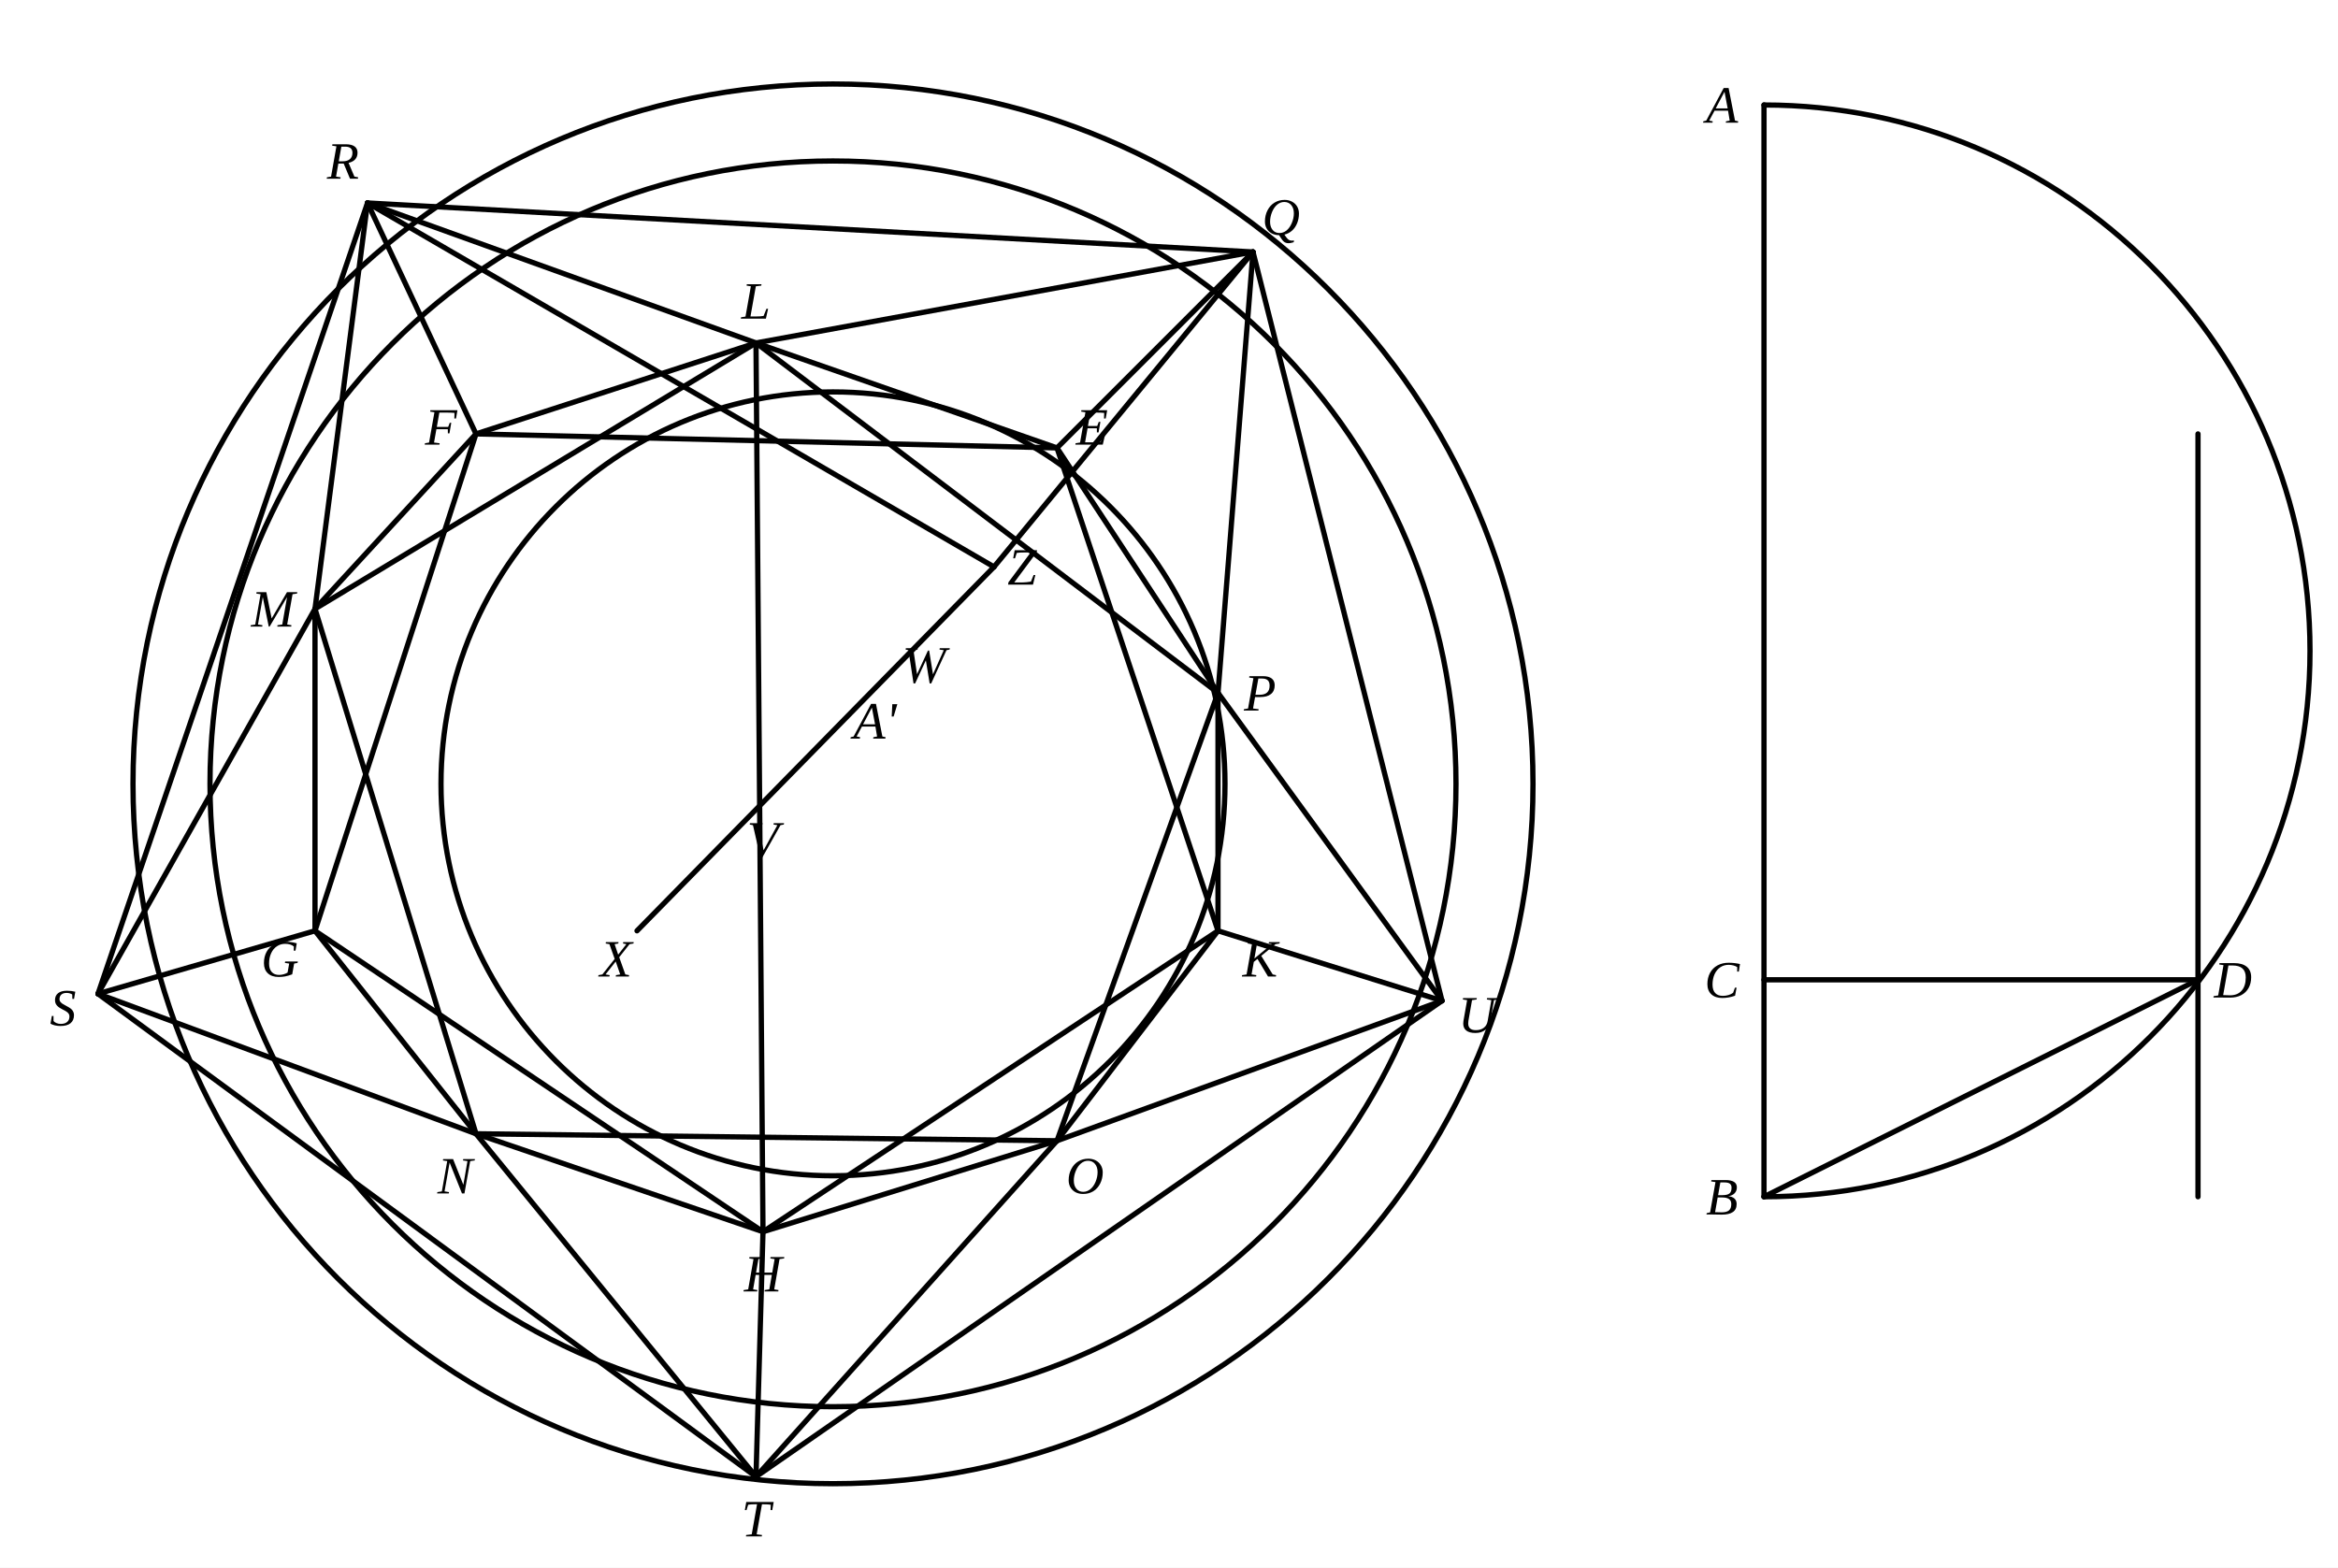
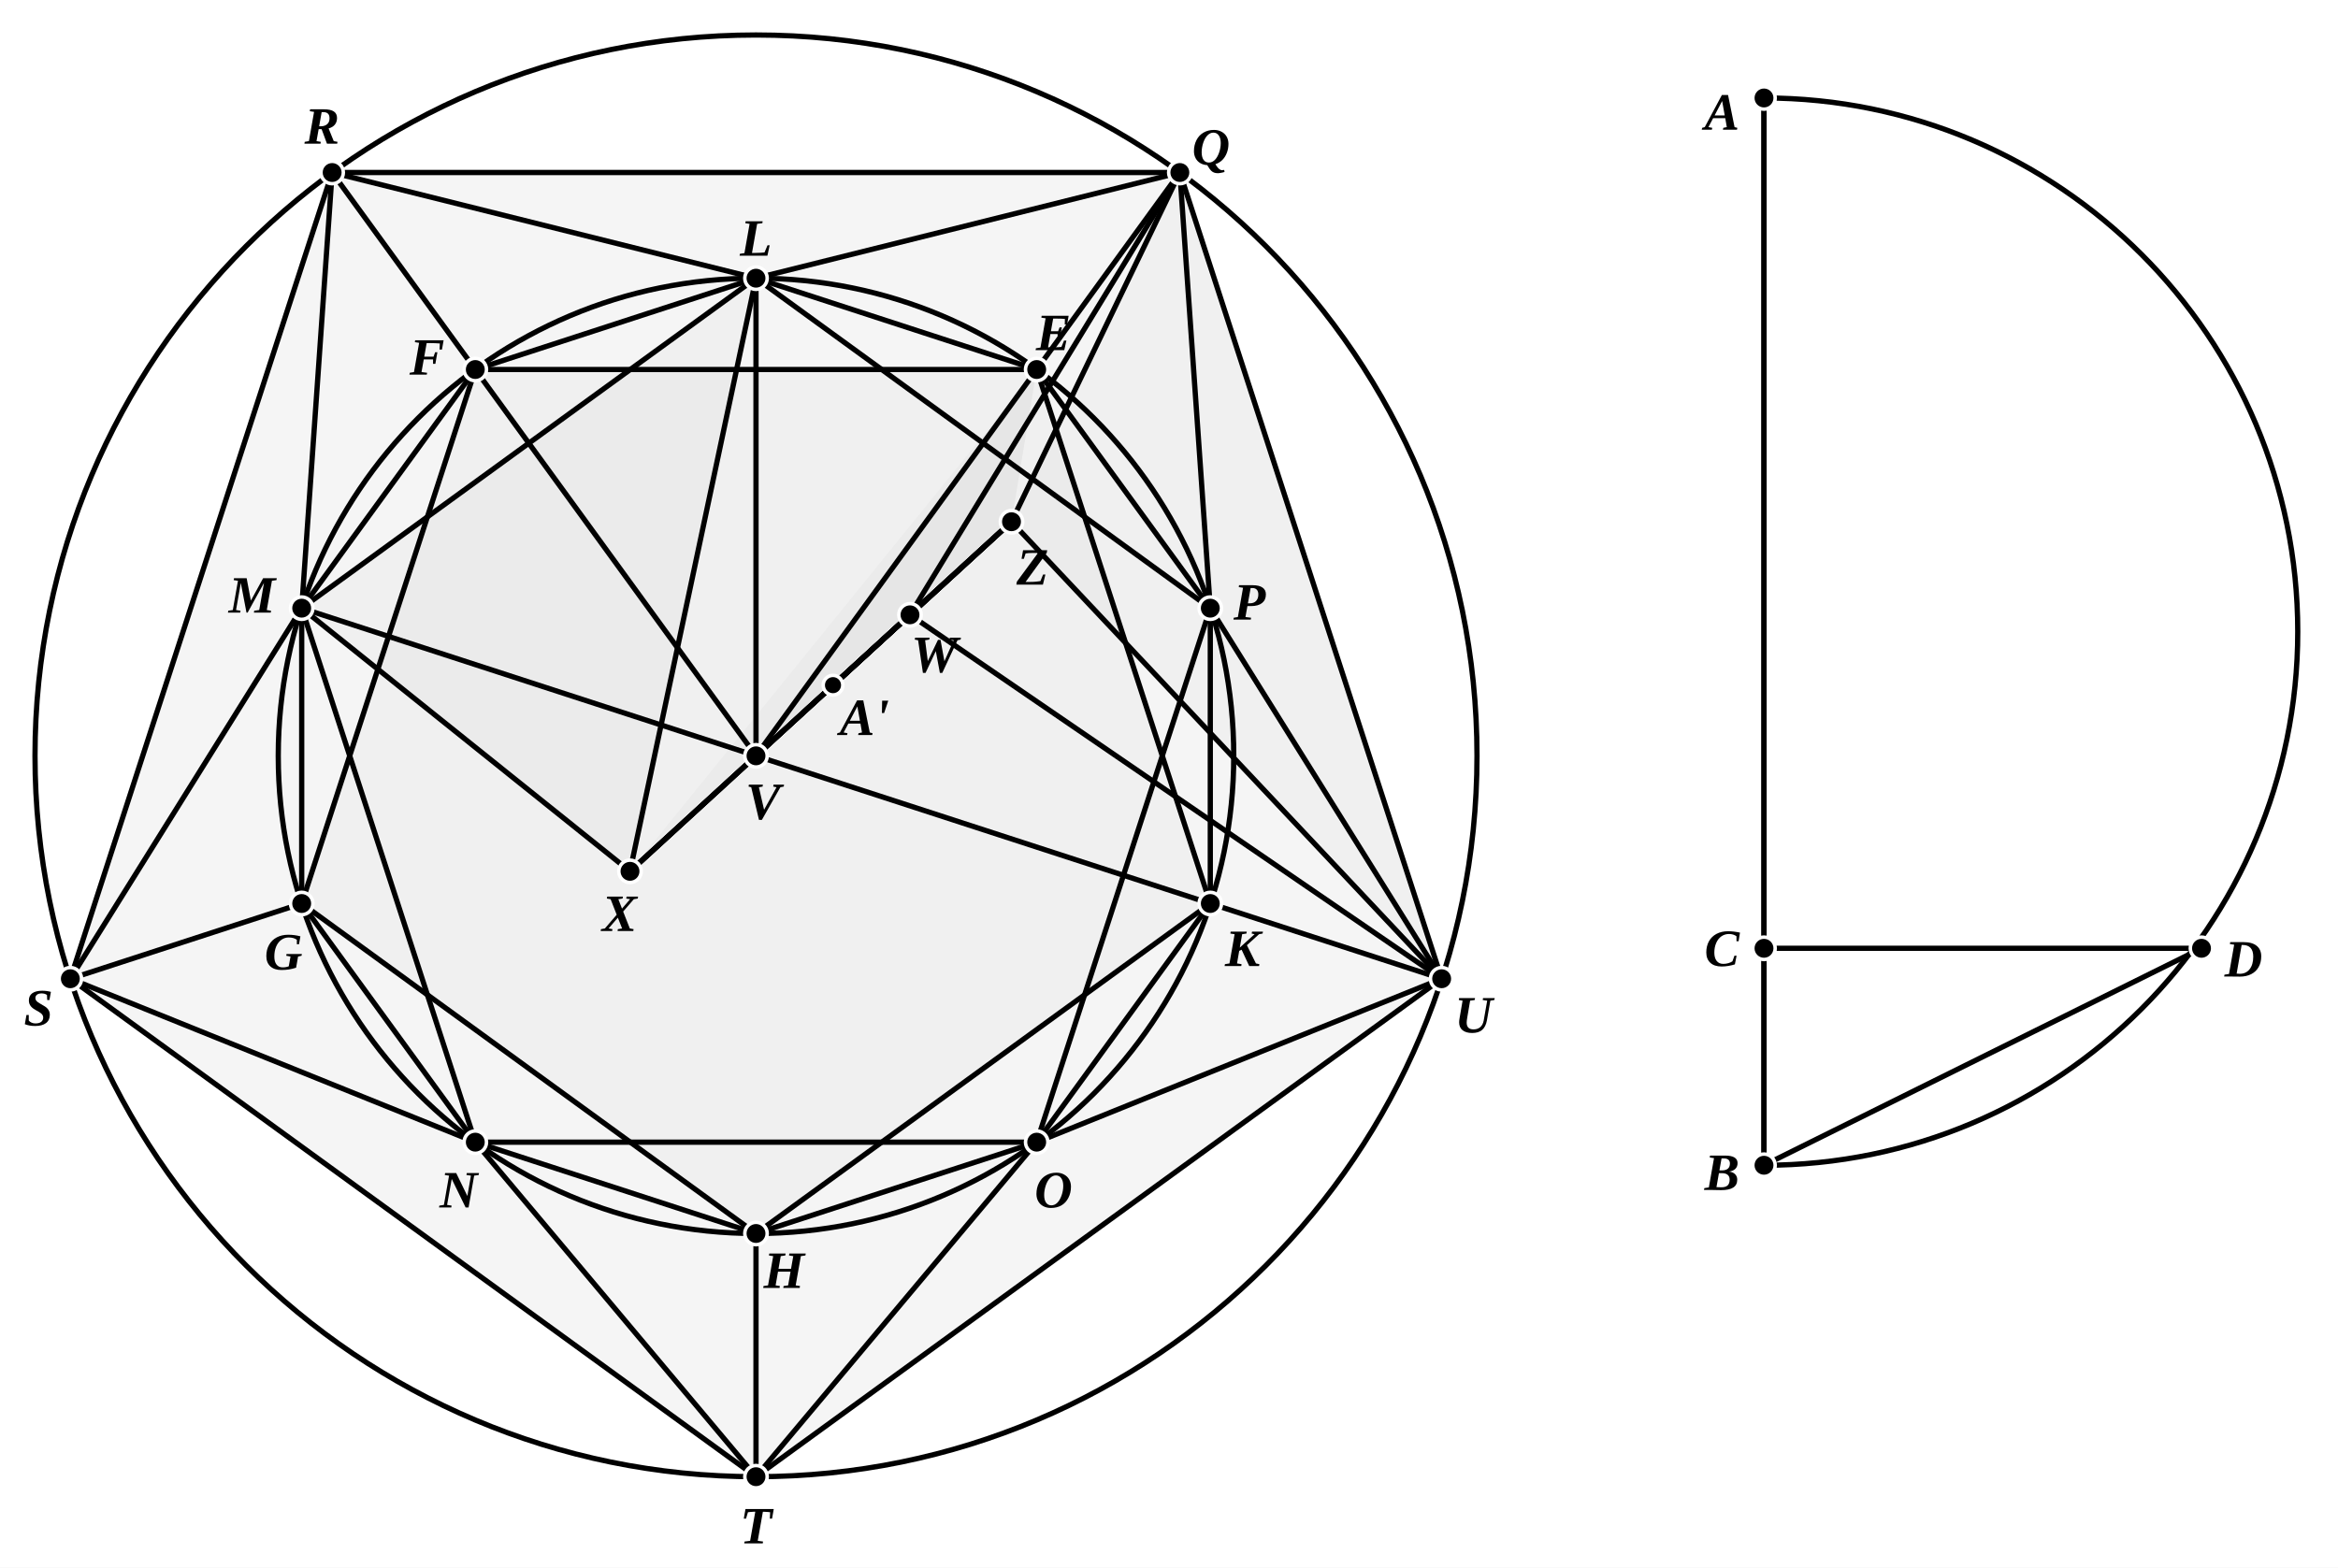
- <svg xmlns="http://www.w3.org/2000/svg" viewBox="0 0 668 448" width="100%" height="100%">
+ <svg xmlns="http://www.w3.org/2000/svg" viewBox="0 0 668 448" width="668" height="448" class="euclid-graphic" data-graphic-id="0485.g1" data-folio="0485" data-graphic="g1" data-proposition="XIII.16">
  <style>
-     .bg { fill: #ffffff; }
-     .line { stroke: #000000; stroke-width: 1.5; stroke-linecap: round; stroke-linejoin: round; fill: none; }
-     .dashed { stroke: #000000; stroke-width: 1.3; stroke-dasharray: 4,3; stroke-linecap: round; stroke-linejoin: round; fill: none; }
-     .geom:hover { stroke: #0284c7; stroke-width: 2.5; cursor: pointer; }
-     .label { font-family: "Times New Roman", Times, serif; font-size: 15px; font-style: italic; fill: #000000; text-anchor: middle; dominant-baseline: central; user-select: none; }
-     .label:hover { fill: #0284c7; font-weight: bold; cursor: pointer; }
+     .euclid-graphic {
+       font-family: 'Times New Roman', 'Georgia', serif;
+       font-style: italic;
+       background-color: #ffffff;
+     }
+     .geom-line, .geom-circle {
+       stroke: #000000;
+       stroke-width: 1.5;
+       stroke-linecap: round;
+       stroke-linejoin: round;
+       fill: none;
+       transition: stroke 0.15s, stroke-width 0.15s;
+     }
+     .geom-dashed {
+       stroke: #000000;
+       stroke-width: 1.3;
+       stroke-dasharray: 4,3;
+       stroke-linecap: round;
+       stroke-linejoin: round;
+       fill: none;
+       transition: stroke 0.15s, stroke-width 0.15s;
+     }
+     .geom-polygon {
+       fill: #000000;
+       fill-opacity: 0.02;
+       stroke: none;
+       transition: fill-opacity 0.15s;
+     }
+     .wedge, .angle {
+       fill: #ef4444;
+       fill-opacity: 0.24;
+       stroke: #ef4444;
+       stroke-width: 2;
+       stroke-linejoin: round;
+       transition: opacity 0.12s ease;
+     }
+     .geom-point {
+       fill: #000000;
+       stroke: #ffffff;
+       stroke-width: 1;
+     }
+     .geom-label {
+       font-size: 15px;
+       font-weight: bold;
+       fill: #000000;
+       text-anchor: middle;
+       dominant-baseline: central;
+       user-select: none;
+     }
+     .geom-overlay {
+       opacity: 0;
+       pointer-events: none;
+       transition: opacity 0.12s ease;
+     }
+     [data-ref]:hover, .highlight, .geom-highlight-active {
+       opacity: 1 !important;
+       stroke: #ef4444 !important;
+       stroke-width: 3.5 !important;
+       cursor: pointer;
+     }
+     text[data-ref]:hover, text.highlight, text.geom-highlight-active {
+       fill: #ef4444 !important;
+       stroke: none !important;
+     }
+     .geom-polygon:hover, .geom-polygon.highlight, polygon.geom-highlight-active,
+     path.wedge.geom-highlight-active, path.angle.geom-highlight-active {
+       opacity: 1 !important;
+       fill-opacity: 0.24 !important;
+       fill: #ef4444 !important;
+       stroke: #ef4444 !important;
+       stroke-width: 2.5 !important;
+     }
+     .geom-point:hover, .geom-point.highlight, circle.geom-point.geom-highlight-active {
+       r: 5.0 !important;
+       fill: #ef4444 !important;
+       stroke: #ffffff !important;
+       stroke-width: 1.5 !important;
+     }
  </style>
-   <rect class="bg" width="668" height="448" />
-   <circle class="line geom" cx="238" cy="224" r="200" />
-   <circle class="line geom" cx="238" cy="224" r="178" />
-   <circle class="line geom" cx="238" cy="224" r="112" />
-   <polygon class="line geom" points="105,58 358,72 412,286 216,422 28,284" />
-   <polygon class="line geom" points="216,98 348,198 302,326 136,324 90,174" />
-   <polygon class="line geom" points="302,128 348,266 218,352 90,266 136,124" />
-   <polygon class="line geom" points="216,98 302,128 348,198 348,266 302,326 218,352 136,324 90,266 90,174 136,124" />
-   <line class="line geom" x1="105" y1="58" x2="216" y2="98" />
-   <line class="line geom" x1="105" y1="58" x2="136" y2="124" />
-   <line class="line geom" x1="105" y1="58" x2="90" y2="174" />
-   <line class="line geom" x1="105" y1="58" x2="284" y2="162" />
-   <line class="line geom" x1="358" y1="72" x2="216" y2="98" />
-   <line class="line geom" x1="358" y1="72" x2="302" y2="128" />
-   <line class="line geom" x1="358" y1="72" x2="348" y2="198" />
-   <line class="line geom" x1="358" y1="72" x2="284" y2="162" />
-   <line class="line geom" x1="412" y1="286" x2="348" y2="198" />
-   <line class="line geom" x1="412" y1="286" x2="348" y2="266" />
-   <line class="line geom" x1="412" y1="286" x2="302" y2="326" />
-   <line class="line geom" x1="216" y1="422" x2="302" y2="326" />
-   <line class="line geom" x1="216" y1="422" x2="218" y2="352" />
-   <line class="line geom" x1="216" y1="422" x2="136" y2="324" />
-   <line class="line geom" x1="28" y1="284" x2="136" y2="324" />
-   <line class="line geom" x1="28" y1="284" x2="90" y2="266" />
-   <line class="line geom" x1="28" y1="284" x2="90" y2="174" />
-   <line class="line geom" x1="182" y1="266" x2="284" y2="162" />
-   <line class="line geom" x1="216" y1="98" x2="218" y2="352" />
-   <text class="label" x="98" y="46">R</text>
-   <text class="label" x="366" y="62">Q</text>
-   <text class="label" x="216" y="86">L</text>
-   <text class="label" x="126" y="122">F</text>
-   <text class="label" x="312" y="122">E</text>
-   <text class="label" x="78" y="174">M</text>
-   <text class="label" x="292" y="162">Z</text>
-   <text class="label" x="360" y="198">P</text>
-   <text class="label" x="264" y="190">W</text>
-   <text class="label" x="250" y="206">A'</text>
-   <text class="label" x="218" y="240">V</text>
-   <text class="label" x="176" y="274">X</text>
-   <text class="label" x="80" y="274">G</text>
-   <text class="label" x="360" y="274">K</text>
-   <text class="label" x="18" y="288">S</text>
-   <text class="label" x="422" y="290">U</text>
-   <text class="label" x="130" y="336">N</text>
-   <text class="label" x="310" y="336">O</text>
-   <text class="label" x="218" y="364">H</text>
-   <text class="label" x="216" y="434">T</text>
-   <path class="line geom" d="M 504 30 A 156 156 0 0 1 504 342" />
-   <line class="line geom" x1="504" y1="30" x2="504" y2="342" />
-   <line class="line geom" x1="504" y1="280" x2="628" y2="280" />
-   <line class="line geom" x1="504" y1="342" x2="628" y2="280" />
-   <line class="line geom" x1="628" y1="124" x2="628" y2="342" />
-   <text class="label" x="492" y="30">A</text>
-   <text class="label" x="492" y="280">C</text>
-   <text class="label" x="638" y="280">D</text>
-   <text class="label" x="492" y="342">B</text>
+   <rect width="100%" height="100%" fill="#ffffff" />
+   <g id="elements">
+     <circle id="el-cir-QRSTU" data-ref="( Q R S T U )" data-aliases="( V Q )" data-type="circle" cx="216.0" cy="216.0" r="206.0" class="geom-circle" />
+     <circle id="el-cir-EFGHK" data-ref="( E F G H K )" data-aliases="( L M N O P ) | ( V E )" data-type="circle" cx="216.0" cy="216.0" r="136.5" class="geom-circle" />
+     <path id="el-cir-ADB" data-ref="( A D B )" data-aliases="( B D A )" data-type="circle" d="M 504.0,28.0 A 152.5,152.5 0 0 1 504.0,333.0" class="geom-circle" />
+     <path id="el-arc-EF" data-ref="( E F )" data-aliases="( E L F )" data-type="arc" d="M 296.2,105.6 A 136.5,136.5 0 0 0 135.8,105.6" class="geom-circle geom-overlay" />
+     <path id="el-arc-FG" data-ref="( F G )" data-aliases="( F M G )" data-type="arc" d="M 135.8,105.6 A 136.5,136.5 0 0 0 86.2,258.2" class="geom-circle geom-overlay" />
+     <path id="el-arc-GH" data-ref="( G H )" data-aliases="( G N H )" data-type="arc" d="M 86.2,258.2 A 136.5,136.5 0 0 0 216.0,352.5" class="geom-circle geom-overlay" />
+     <path id="el-arc-HK" data-ref="( H K )" data-aliases="( H O K )" data-type="arc" d="M 216.0,352.5 A 136.5,136.5 0 0 0 345.8,258.2" class="geom-circle geom-overlay" />
+     <path id="el-arc-KE" data-ref="( K E )" data-aliases="( K P E )" data-type="arc" d="M 345.8,258.2 A 136.5,136.5 0 0 0 296.2,105.6" class="geom-circle geom-overlay" />
+   </g>
+   <g id="graphics">
+     <polygon id="el-poly-EFGHK" data-ref="&lt; E F G H K &gt;" data-type="polygon" points="296.2,105.6 135.8,105.6 86.2,258.2 216.0,352.5 345.8,258.2" class="geom-polygon" />
+     <polygon id="el-poly-LMNOP" data-ref="&lt; L M N O P &gt;" data-type="polygon" points="216.0,79.5 86.2,173.8 135.8,326.4 296.2,326.4 345.8,173.8" class="geom-polygon" />
+     <polygon id="el-poly-QRSTU" data-ref="&lt; Q R S T U &gt;" data-type="polygon" points="337.1,49.3 94.9,49.3 20.1,279.7 216.0,422.0 411.9,279.7" class="geom-polygon" />
+     <polygon id="el-tri-QPU" data-ref="&lt; Q P U &gt;" data-aliases="&lt; P Q U &gt; | &lt; U Q P &gt;" data-type="polygon" points="337.1,49.3 345.8,173.8 411.9,279.7" class="geom-polygon" />
+     <polygon id="el-tri-QLR" data-ref="&lt; Q L R &gt;" data-aliases="&lt; L Q R &gt; | &lt; R Q L &gt;" data-type="polygon" points="337.1,49.3 216.0,79.5 94.9,49.3" class="geom-polygon" />
+     <polygon id="el-tri-RMS" data-ref="&lt; R M S &gt;" data-aliases="&lt; M R S &gt; | &lt; S R M &gt;" data-type="polygon" points="94.9,49.3 86.2,173.8 20.1,279.7" class="geom-polygon" />
+     <polygon id="el-tri-SNT" data-ref="&lt; S N T &gt;" data-aliases="&lt; N S T &gt; | &lt; T S N &gt;" data-type="polygon" points="20.1,279.7 135.8,326.4 216.0,422.0" class="geom-polygon" />
+     <polygon id="el-tri-TOU" data-ref="&lt; T O U &gt;" data-aliases="&lt; O T U &gt; | &lt; U T O &gt;" data-type="polygon" points="216.0,422.0 296.2,326.4 411.9,279.7" class="geom-polygon" />
+     <polygon id="el-tri-QLP" data-ref="&lt; Q L P &gt;" data-aliases="&lt; L Q P &gt; | &lt; P Q L &gt;" data-type="polygon" points="337.1,49.3 216.0,79.5 345.8,173.8" class="geom-polygon" />
+     <polygon id="el-tri-LRM" data-ref="&lt; L R M &gt;" data-aliases="&lt; R L M &gt; | &lt; M L R &gt;" data-type="polygon" points="216.0,79.5 94.9,49.3 86.2,173.8" class="geom-polygon" />
+     <polygon id="el-tri-MSN" data-ref="&lt; M S N &gt;" data-aliases="&lt; S M N &gt; | &lt; N M S &gt;" data-type="polygon" points="86.2,173.8 20.1,279.7 135.8,326.4" class="geom-polygon" />
+     <polygon id="el-tri-NTO" data-ref="&lt; N T O &gt;" data-aliases="&lt; T N O &gt; | &lt; O N T &gt;" data-type="polygon" points="135.8,326.4 216.0,422.0 296.2,326.4" class="geom-polygon" />
+     <polygon id="el-tri-OUP" data-ref="&lt; O U P &gt;" data-aliases="&lt; U O P &gt; | &lt; P O U &gt;" data-type="polygon" points="296.2,326.4 411.9,279.7 345.8,173.8" class="geom-polygon" />
+     <polygon id="el-tri-QUZ" data-ref="&lt; Q U Z &gt;" data-aliases="&lt; U Q Z &gt; | &lt; Z Q U &gt;" data-type="polygon" points="337.1,49.3 411.9,279.7 289.0,149.1" class="geom-polygon" />
+     <polygon id="el-tri-LMX" data-ref="&lt; L M X &gt;" data-aliases="&lt; M L X &gt; | &lt; X L M &gt;" data-type="polygon" points="216.0,79.5 86.2,173.8 180.0,249.0" class="geom-polygon" />
+     <polygon id="el-tri-XEZ" data-ref="&lt; X E Z &gt;" data-aliases="&lt; E X Z &gt; | &lt; Z E X &gt;" data-type="polygon" points="180.0,249.0 296.2,105.6 289.0,149.1" class="geom-polygon" />
+     <polygon id="el-tri-VEZ" data-ref="&lt; V E Z &gt;" data-aliases="&lt; E V Z &gt; | &lt; Z E V &gt;" data-type="polygon" points="216.0,216.0 296.2,105.6 289.0,149.1" class="geom-polygon" />
+     <line id="el-seg-EF" data-ref="/ E F /" data-aliases="/ F E /" data-type="segment" x1="296.2" y1="105.6" x2="135.8" y2="105.6" class="geom-line" />
+     <line id="el-seg-FG" data-ref="/ F G /" data-aliases="/ G F /" data-type="segment" x1="135.8" y1="105.6" x2="86.2" y2="258.2" class="geom-line" />
+     <line id="el-seg-GH" data-ref="/ G H /" data-aliases="/ H G /" data-type="segment" x1="86.2" y1="258.2" x2="216.0" y2="352.5" class="geom-line" />
+     <line id="el-seg-HK" data-ref="/ H K /" data-aliases="/ K H /" data-type="segment" x1="216.0" y1="352.5" x2="345.8" y2="258.2" class="geom-line" />
+     <line id="el-seg-KE" data-ref="/ K E /" data-aliases="/ E K /" data-type="segment" x1="345.8" y1="258.2" x2="296.2" y2="105.6" class="geom-line" />
+     <line id="el-seg-LM" data-ref="/ L M /" data-aliases="/ M L /" data-type="segment" x1="216.0" y1="79.5" x2="86.2" y2="173.8" class="geom-line" />
+     <line id="el-seg-MN" data-ref="/ M N /" data-aliases="/ N M /" data-type="segment" x1="86.2" y1="173.8" x2="135.8" y2="326.4" class="geom-line" />
+     <line id="el-seg-NO" data-ref="/ N O /" data-aliases="/ O N /" data-type="segment" x1="135.8" y1="326.4" x2="296.2" y2="326.4" class="geom-line" />
+     <line id="el-seg-OP" data-ref="/ O P /" data-aliases="/ P O /" data-type="segment" x1="296.2" y1="326.4" x2="345.8" y2="173.8" class="geom-line" />
+     <line id="el-seg-PL" data-ref="/ P L /" data-aliases="/ L P /" data-type="segment" x1="345.8" y1="173.8" x2="216.0" y2="79.5" class="geom-line" />
+     <line id="el-seg-EP" data-ref="/ E P /" data-aliases="/ P E /" data-type="segment" x1="296.2" y1="105.6" x2="345.8" y2="173.8" class="geom-line" />
+     <line id="el-seg-PK" data-ref="/ P K /" data-aliases="/ K P /" data-type="segment" x1="345.8" y1="173.8" x2="345.8" y2="258.2" class="geom-line" />
+     <line id="el-seg-KO" data-ref="/ K O /" data-aliases="/ O K /" data-type="segment" x1="345.8" y1="258.2" x2="296.2" y2="326.4" class="geom-line" />
+     <line id="el-seg-OH" data-ref="/ O H /" data-aliases="/ H O /" data-type="segment" x1="296.2" y1="326.4" x2="216.0" y2="352.5" class="geom-line" />
+     <line id="el-seg-HN" data-ref="/ H N /" data-aliases="/ N H /" data-type="segment" x1="216.0" y1="352.5" x2="135.8" y2="326.4" class="geom-line" />
+     <line id="el-seg-NG" data-ref="/ N G /" data-aliases="/ G N /" data-type="segment" x1="135.8" y1="326.4" x2="86.2" y2="258.2" class="geom-line" />
+     <line id="el-seg-GM" data-ref="/ G M /" data-aliases="/ M G /" data-type="segment" x1="86.2" y1="258.2" x2="86.2" y2="173.8" class="geom-line" />
+     <line id="el-seg-MF" data-ref="/ M F /" data-aliases="/ F M /" data-type="segment" x1="86.2" y1="173.8" x2="135.8" y2="105.6" class="geom-line" />
+     <line id="el-seg-FL" data-ref="/ F L /" data-aliases="/ L F /" data-type="segment" x1="135.8" y1="105.6" x2="216.0" y2="79.5" class="geom-line" />
+     <line id="el-seg-LE" data-ref="/ L E /" data-aliases="/ E L /" data-type="segment" x1="216.0" y1="79.5" x2="296.2" y2="105.6" class="geom-line" />
+     <line id="el-seg-QR" data-ref="/ Q R /" data-aliases="/ R Q /" data-type="segment" x1="337.1" y1="49.3" x2="94.9" y2="49.3" class="geom-line" />
+     <line id="el-seg-RS" data-ref="/ R S /" data-aliases="/ S R /" data-type="segment" x1="94.9" y1="49.3" x2="20.1" y2="279.7" class="geom-line" />
+     <line id="el-seg-ST" data-ref="/ S T /" data-aliases="/ T S /" data-type="segment" x1="20.1" y1="279.7" x2="216.0" y2="422.0" class="geom-line" />
+     <line id="el-seg-TU" data-ref="/ T U /" data-aliases="/ U T /" data-type="segment" x1="216.0" y1="422.0" x2="411.9" y2="279.7" class="geom-line" />
+     <line id="el-seg-UQ" data-ref="/ U Q /" data-aliases="/ Q U /" data-type="segment" x1="411.9" y1="279.7" x2="337.1" y2="49.3" class="geom-line" />
+     <line id="el-seg-EQ" data-ref="/ E Q /" data-aliases="/ Q E /" data-type="segment" x1="296.2" y1="105.6" x2="337.1" y2="49.3" class="geom-line" />
+     <line id="el-seg-FR" data-ref="/ F R /" data-aliases="/ R F /" data-type="segment" x1="135.8" y1="105.6" x2="94.9" y2="49.3" class="geom-line" />
+     <line id="el-seg-GS" data-ref="/ G S /" data-aliases="/ S G /" data-type="segment" x1="86.2" y1="258.2" x2="20.1" y2="279.7" class="geom-line" />
+     <line id="el-seg-HT" data-ref="/ H T /" data-aliases="/ T H /" data-type="segment" x1="216.0" y1="352.5" x2="216.0" y2="422.0" class="geom-line" />
+     <line id="el-seg-KU" data-ref="/ K U /" data-aliases="/ U K /" data-type="segment" x1="345.8" y1="258.2" x2="411.9" y2="279.7" class="geom-line" />
+     <line id="el-seg-QL" data-ref="/ Q L /" data-aliases="/ L Q /" data-type="segment" x1="337.1" y1="49.3" x2="216.0" y2="79.5" class="geom-line" />
+     <line id="el-seg-LR" data-ref="/ L R /" data-aliases="/ R L /" data-type="segment" x1="216.0" y1="79.5" x2="94.9" y2="49.3" class="geom-line" />
+     <line id="el-seg-RM" data-ref="/ R M /" data-aliases="/ M R /" data-type="segment" x1="94.9" y1="49.3" x2="86.2" y2="173.8" class="geom-line" />
+     <line id="el-seg-MS" data-ref="/ M S /" data-aliases="/ S M /" data-type="segment" x1="86.2" y1="173.8" x2="20.1" y2="279.7" class="geom-line" />
+     <line id="el-seg-SN" data-ref="/ S N /" data-aliases="/ N S /" data-type="segment" x1="20.1" y1="279.7" x2="135.8" y2="326.4" class="geom-line" />
+     <line id="el-seg-NT" data-ref="/ N T /" data-aliases="/ T N /" data-type="segment" x1="135.8" y1="326.4" x2="216.0" y2="422.0" class="geom-line" />
+     <line id="el-seg-TO" data-ref="/ T O /" data-aliases="/ O T /" data-type="segment" x1="216.0" y1="422.0" x2="296.2" y2="326.4" class="geom-line" />
+     <line id="el-seg-OU" data-ref="/ O U /" data-aliases="/ U O /" data-type="segment" x1="296.2" y1="326.4" x2="411.9" y2="279.7" class="geom-line" />
+     <line id="el-seg-UP" data-ref="/ U P /" data-aliases="/ P U /" data-type="segment" x1="411.9" y1="279.7" x2="345.8" y2="173.8" class="geom-line" />
+     <line id="el-seg-PQ" data-ref="/ P Q /" data-aliases="/ Q P /" data-type="segment" x1="345.8" y1="173.8" x2="337.1" y2="49.3" class="geom-line" />
+     <line id="el-seg-EV" data-ref="/ E V /" data-aliases="/ V E /" data-type="segment" x1="296.2" y1="105.6" x2="216.0" y2="216.0" class="geom-line" />
+     <line id="el-seg-FV" data-ref="/ F V /" data-aliases="/ V F /" data-type="segment" x1="135.8" y1="105.6" x2="216.0" y2="216.0" class="geom-line" />
+     <line id="el-seg-LV" data-ref="/ L V /" data-aliases="/ V L /" data-type="segment" x1="216.0" y1="79.5" x2="216.0" y2="216.0" class="geom-line" />
+     <line id="el-seg-MV" data-ref="/ M V /" data-aliases="/ V M /" data-type="segment" x1="86.2" y1="173.8" x2="216.0" y2="216.0" class="geom-line" />
+     <line id="el-seg-VK" data-ref="/ V K /" data-aliases="/ K V /" data-type="segment" x1="216.0" y1="216.0" x2="345.8" y2="258.2" class="geom-line" />
+     <line id="el-seg-XZ" data-ref="/ X Z /" data-aliases="/ Z X /" data-type="segment" x1="180.0" y1="249.0" x2="289.0" y2="149.1" class="geom-line" />
+     <line id="el-seg-VZ" data-ref="/ V Z /" data-aliases="/ Z V /" data-type="segment" x1="216.0" y1="216.0" x2="289.0" y2="149.1" class="geom-line" />
+     <line id="el-seg-VX" data-ref="/ V X /" data-aliases="/ X V /" data-type="segment" x1="216.0" y1="216.0" x2="180.0" y2="249.0" class="geom-line" />
+     <line id="el-seg-VW" data-ref="/ V W /" data-aliases="/ W V /" data-type="segment" x1="216.0" y1="216.0" x2="260.0" y2="175.7" class="geom-line" />
+     <line id="el-seg-WZ" data-ref="/ W Z /" data-aliases="/ Z W /" data-type="segment" x1="260.0" y1="175.7" x2="289.0" y2="149.1" class="geom-line" />
+     <line id="el-seg-XW" data-ref="/ X W /" data-aliases="/ W X /" data-type="segment" x1="180.0" y1="249.0" x2="260.0" y2="175.7" class="geom-line" />
+     <line id="el-seg-WAprime" data-ref="/ W A' /" data-aliases="/ A' W /" data-type="segment" x1="260.0" y1="175.7" x2="238.0" y2="195.8" class="geom-line" />
+     <line id="el-seg-ZAprime" data-ref="/ Z A' /" data-aliases="/ A' Z /" data-type="segment" x1="289.0" y1="149.1" x2="238.0" y2="195.8" class="geom-line" />
+     <line id="el-seg-QZ" data-ref="/ Q Z /" data-aliases="/ Z Q /" data-type="segment" x1="337.1" y1="49.3" x2="289.0" y2="149.1" class="geom-line" />
+     <line id="el-seg-QW" data-ref="/ Q W /" data-aliases="/ W Q /" data-type="segment" x1="337.1" y1="49.3" x2="260.0" y2="175.7" class="geom-line" />
+     <line id="el-seg-UZ" data-ref="/ U Z /" data-aliases="/ Z U /" data-type="segment" x1="411.9" y1="279.7" x2="289.0" y2="149.1" class="geom-line" />
+     <line id="el-seg-WU" data-ref="/ W U /" data-aliases="/ U W /" data-type="segment" x1="260.0" y1="175.7" x2="411.9" y2="279.7" class="geom-line" />
+     <line id="el-seg-LX" data-ref="/ L X /" data-aliases="/ X L /" data-type="segment" x1="216.0" y1="79.5" x2="180.0" y2="249.0" class="geom-line" />
+     <line id="el-seg-XM" data-ref="/ X M /" data-aliases="/ M X /" data-type="segment" x1="180.0" y1="249.0" x2="86.2" y2="173.8" class="geom-line" />
+     <line id="el-seg-EZ" data-ref="/ E Z /" data-aliases="/ Z E /" data-type="segment" x1="296.2" y1="105.6" x2="289.0" y2="149.1" class="geom-line geom-overlay" />
+     <line id="el-seg-QX" data-ref="/ Q X /" data-aliases="/ X Q /" data-type="segment" x1="337.1" y1="49.3" x2="180.0" y2="249.0" class="geom-line geom-overlay" />
+     <line id="el-seg-AB" data-ref="/ A B /" data-aliases="/ B A / | / A C B / | / B C A /" data-type="segment" x1="504.0" y1="28.0" x2="504.0" y2="333.0" class="geom-line" />
+     <line id="el-seg-AC" data-ref="/ A C /" data-aliases="/ C A /" data-type="segment" x1="504.0" y1="28.0" x2="504.0" y2="271.0" class="geom-line" />
+     <line id="el-seg-CB" data-ref="/ C B /" data-aliases="/ B C /" data-type="segment" x1="504.0" y1="271.0" x2="504.0" y2="333.0" class="geom-line" />
+     <line id="el-seg-CD" data-ref="/ C D /" data-aliases="/ D C /" data-type="segment" x1="504.0" y1="271.0" x2="629.0" y2="271.0" class="geom-line" />
+     <line id="el-seg-DB" data-ref="/ D B /" data-aliases="/ B D /" data-type="segment" x1="629.0" y1="271.0" x2="504.0" y2="333.0" class="geom-line" />
+     <path id="el-ang-QEP" data-ref="&lt; Q E P )" data-aliases="&lt; P E Q )" data-type="angle" d="M 296.2,105.6 L 308.0,89.4 L 308.1,121.8 Z" class="wedge angle geom-overlay" />
+     <path id="el-ang-QWZ" data-ref="&lt; Q W Z )" data-aliases="&lt; Z W Q )" data-type="angle" d="M 260.0,175.7 L 270.4,158.6 L 274.8,162.1 Z" class="wedge angle geom-overlay" />
+     <path id="el-ang-UWZ" data-ref="&lt; U W Z )" data-aliases="&lt; Z W U )" data-type="angle" d="M 260.0,175.7 L 276.5,187.0 L 274.8,162.1 Z" class="wedge angle geom-overlay" />
+     <path id="el-ang-LVX" data-ref="&lt; L V X )" data-aliases="&lt; X V L )" data-type="angle" d="M 216.0,216.0 L 216.0,196.0 L 201.2,229.5 Z" class="wedge angle geom-overlay" />
+     <path id="el-ang-ZVE" data-ref="&lt; Z V E )" data-aliases="&lt; E V Z )" data-type="angle" d="M 216.0,216.0 L 230.8,202.5 L 227.8,199.8 Z" class="wedge angle geom-overlay" />
+     <path id="el-ang-EVX" data-ref="&lt; E V X )" data-aliases="&lt; X V E )" data-type="angle" d="M 216.0,216.0 L 227.8,199.8 L 201.2,229.5 Z" class="wedge angle geom-overlay" />
+     <path id="el-ang-XEZ" data-ref="&lt; X E Z )" data-aliases="&lt; Z E X )" data-type="angle" d="M 296.2,105.6 L 283.6,121.2 L 292.9,125.3 Z" class="wedge angle geom-overlay" />
+   </g>
+   <g id="highlights" style="pointer-events: none;">
+     <circle id="hl-cir-QRSTU" data-ref="( Q R S T U )" data-aliases="( V Q )" cx="216.0" cy="216.0" r="206.0" class="geom-circle geom-overlay" />
+     <circle id="hl-cir-EFGHK" data-ref="( E F G H K )" data-aliases="( L M N O P ) | ( V E )" cx="216.0" cy="216.0" r="136.5" class="geom-circle geom-overlay" />
+     <path id="hl-cir-ADB" data-ref="( A D B )" data-aliases="( B D A )" d="M 504.0,28.0 A 152.5,152.5 0 0 1 504.0,333.0" class="geom-circle geom-overlay" />
+     <path id="hl-arc-EF" data-ref="( E F )" data-aliases="( E L F )" d="M 296.2,105.6 A 136.5,136.5 0 0 0 135.8,105.6" class="geom-circle geom-overlay" />
+     <path id="hl-arc-FG" data-ref="( F G )" data-aliases="( F M G )" d="M 135.8,105.6 A 136.5,136.5 0 0 0 86.2,258.2" class="geom-circle geom-overlay" />
+     <path id="hl-arc-GH" data-ref="( G H )" data-aliases="( G N H )" d="M 86.2,258.2 A 136.5,136.5 0 0 0 216.0,352.5" class="geom-circle geom-overlay" />
+     <path id="hl-arc-HK" data-ref="( H K )" data-aliases="( H O K )" d="M 216.0,352.5 A 136.5,136.5 0 0 0 345.8,258.2" class="geom-circle geom-overlay" />
+     <path id="hl-arc-KE" data-ref="( K E )" data-aliases="( K P E )" d="M 345.8,258.2 A 136.5,136.5 0 0 0 296.2,105.6" class="geom-circle geom-overlay" />
+     <polygon id="hl-poly-EFGHK" data-ref="&lt; E F G H K &gt;" points="296.2,105.6 135.8,105.6 86.2,258.2 216.0,352.5 345.8,258.2" class="geom-polygon geom-overlay" />
+     <polygon id="hl-poly-LMNOP" data-ref="&lt; L M N O P &gt;" points="216.0,79.5 86.2,173.8 135.8,326.4 296.2,326.4 345.8,173.8" class="geom-polygon geom-overlay" />
+     <polygon id="hl-poly-QRSTU" data-ref="&lt; Q R S T U &gt;" points="337.1,49.3 94.9,49.3 20.1,279.7 216.0,422.0 411.9,279.7" class="geom-polygon geom-overlay" />
+     <polygon id="hl-tri-QPU" data-ref="&lt; Q P U &gt;" data-aliases="&lt; P Q U &gt; | &lt; U Q P &gt;" points="337.1,49.3 345.8,173.8 411.9,279.7" class="geom-polygon geom-overlay" />
+     <polygon id="hl-tri-QLR" data-ref="&lt; Q L R &gt;" data-aliases="&lt; L Q R &gt; | &lt; R Q L &gt;" points="337.1,49.3 216.0,79.5 94.9,49.3" class="geom-polygon geom-overlay" />
+     <polygon id="hl-tri-RMS" data-ref="&lt; R M S &gt;" data-aliases="&lt; M R S &gt; | &lt; S R M &gt;" points="94.9,49.3 86.2,173.8 20.1,279.7" class="geom-polygon geom-overlay" />
+     <polygon id="hl-tri-SNT" data-ref="&lt; S N T &gt;" data-aliases="&lt; N S T &gt; | &lt; T S N &gt;" points="20.1,279.7 135.8,326.4 216.0,422.0" class="geom-polygon geom-overlay" />
+     <polygon id="hl-tri-TOU" data-ref="&lt; T O U &gt;" data-aliases="&lt; O T U &gt; | &lt; U T O &gt;" points="216.0,422.0 296.2,326.4 411.9,279.7" class="geom-polygon geom-overlay" />
+     <polygon id="hl-tri-QLP" data-ref="&lt; Q L P &gt;" data-aliases="&lt; L Q P &gt; | &lt; P Q L &gt;" points="337.1,49.3 216.0,79.5 345.8,173.8" class="geom-polygon geom-overlay" />
+     <polygon id="hl-tri-LRM" data-ref="&lt; L R M &gt;" data-aliases="&lt; R L M &gt; | &lt; M L R &gt;" points="216.0,79.5 94.9,49.3 86.2,173.8" class="geom-polygon geom-overlay" />
+     <polygon id="hl-tri-MSN" data-ref="&lt; M S N &gt;" data-aliases="&lt; S M N &gt; | &lt; N M S &gt;" points="86.2,173.8 20.1,279.7 135.8,326.4" class="geom-polygon geom-overlay" />
+     <polygon id="hl-tri-NTO" data-ref="&lt; N T O &gt;" data-aliases="&lt; T N O &gt; | &lt; O N T &gt;" points="135.8,326.4 216.0,422.0 296.2,326.4" class="geom-polygon geom-overlay" />
+     <polygon id="hl-tri-OUP" data-ref="&lt; O U P &gt;" data-aliases="&lt; U O P &gt; | &lt; P O U &gt;" points="296.2,326.4 411.9,279.7 345.8,173.8" class="geom-polygon geom-overlay" />
+     <polygon id="hl-tri-QUZ" data-ref="&lt; Q U Z &gt;" data-aliases="&lt; U Q Z &gt; | &lt; Z Q U &gt;" points="337.1,49.3 411.9,279.7 289.0,149.1" class="geom-polygon geom-overlay" />
+     <polygon id="hl-tri-LMX" data-ref="&lt; L M X &gt;" data-aliases="&lt; M L X &gt; | &lt; X L M &gt;" points="216.0,79.5 86.2,173.8 180.0,249.0" class="geom-polygon geom-overlay" />
+     <polygon id="hl-tri-XEZ" data-ref="&lt; X E Z &gt;" data-aliases="&lt; E X Z &gt; | &lt; Z E X &gt;" points="180.0,249.0 296.2,105.6 289.0,149.1" class="geom-polygon geom-overlay" />
+     <polygon id="hl-tri-VEZ" data-ref="&lt; V E Z &gt;" data-aliases="&lt; E V Z &gt; | &lt; Z E V &gt;" points="216.0,216.0 296.2,105.6 289.0,149.1" class="geom-polygon geom-overlay" />
+     <line id="hl-seg-EF" data-ref="/ E F /" data-aliases="/ F E /" x1="296.2" y1="105.6" x2="135.8" y2="105.6" class="geom-line geom-overlay" />
+     <line id="hl-seg-FG" data-ref="/ F G /" data-aliases="/ G F /" x1="135.8" y1="105.6" x2="86.2" y2="258.2" class="geom-line geom-overlay" />
+     <line id="hl-seg-GH" data-ref="/ G H /" data-aliases="/ H G /" x1="86.2" y1="258.2" x2="216.0" y2="352.5" class="geom-line geom-overlay" />
+     <line id="hl-seg-HK" data-ref="/ H K /" data-aliases="/ K H /" x1="216.0" y1="352.5" x2="345.8" y2="258.2" class="geom-line geom-overlay" />
+     <line id="hl-seg-KE" data-ref="/ K E /" data-aliases="/ E K /" x1="345.8" y1="258.2" x2="296.2" y2="105.6" class="geom-line geom-overlay" />
+     <line id="hl-seg-LM" data-ref="/ L M /" data-aliases="/ M L /" x1="216.0" y1="79.5" x2="86.2" y2="173.8" class="geom-line geom-overlay" />
+     <line id="hl-seg-MN" data-ref="/ M N /" data-aliases="/ N M /" x1="86.2" y1="173.8" x2="135.8" y2="326.4" class="geom-line geom-overlay" />
+     <line id="hl-seg-NO" data-ref="/ N O /" data-aliases="/ O N /" x1="135.8" y1="326.4" x2="296.2" y2="326.4" class="geom-line geom-overlay" />
+     <line id="hl-seg-OP" data-ref="/ O P /" data-aliases="/ P O /" x1="296.2" y1="326.4" x2="345.8" y2="173.8" class="geom-line geom-overlay" />
+     <line id="hl-seg-PL" data-ref="/ P L /" data-aliases="/ L P /" x1="345.8" y1="173.8" x2="216.0" y2="79.5" class="geom-line geom-overlay" />
+     <line id="hl-seg-EP" data-ref="/ E P /" data-aliases="/ P E /" x1="296.2" y1="105.6" x2="345.8" y2="173.8" class="geom-line geom-overlay" />
+     <line id="hl-seg-PK" data-ref="/ P K /" data-aliases="/ K P /" x1="345.8" y1="173.8" x2="345.8" y2="258.2" class="geom-line geom-overlay" />
+     <line id="hl-seg-KO" data-ref="/ K O /" data-aliases="/ O K /" x1="345.8" y1="258.2" x2="296.2" y2="326.4" class="geom-line geom-overlay" />
+     <line id="hl-seg-OH" data-ref="/ O H /" data-aliases="/ H O /" x1="296.2" y1="326.4" x2="216.0" y2="352.5" class="geom-line geom-overlay" />
+     <line id="hl-seg-HN" data-ref="/ H N /" data-aliases="/ N H /" x1="216.0" y1="352.5" x2="135.8" y2="326.4" class="geom-line geom-overlay" />
+     <line id="hl-seg-NG" data-ref="/ N G /" data-aliases="/ G N /" x1="135.8" y1="326.4" x2="86.2" y2="258.2" class="geom-line geom-overlay" />
+     <line id="hl-seg-GM" data-ref="/ G M /" data-aliases="/ M G /" x1="86.2" y1="258.2" x2="86.2" y2="173.8" class="geom-line geom-overlay" />
+     <line id="hl-seg-MF" data-ref="/ M F /" data-aliases="/ F M /" x1="86.2" y1="173.8" x2="135.8" y2="105.6" class="geom-line geom-overlay" />
+     <line id="hl-seg-FL" data-ref="/ F L /" data-aliases="/ L F /" x1="135.8" y1="105.6" x2="216.0" y2="79.5" class="geom-line geom-overlay" />
+     <line id="hl-seg-LE" data-ref="/ L E /" data-aliases="/ E L /" x1="216.0" y1="79.5" x2="296.2" y2="105.6" class="geom-line geom-overlay" />
+     <line id="hl-seg-QR" data-ref="/ Q R /" data-aliases="/ R Q /" x1="337.1" y1="49.3" x2="94.9" y2="49.3" class="geom-line geom-overlay" />
+     <line id="hl-seg-RS" data-ref="/ R S /" data-aliases="/ S R /" x1="94.9" y1="49.3" x2="20.1" y2="279.7" class="geom-line geom-overlay" />
+     <line id="hl-seg-ST" data-ref="/ S T /" data-aliases="/ T S /" x1="20.1" y1="279.7" x2="216.0" y2="422.0" class="geom-line geom-overlay" />
+     <line id="hl-seg-TU" data-ref="/ T U /" data-aliases="/ U T /" x1="216.0" y1="422.0" x2="411.9" y2="279.7" class="geom-line geom-overlay" />
+     <line id="hl-seg-UQ" data-ref="/ U Q /" data-aliases="/ Q U /" x1="411.9" y1="279.7" x2="337.1" y2="49.3" class="geom-line geom-overlay" />
+     <line id="hl-seg-EQ" data-ref="/ E Q /" data-aliases="/ Q E /" x1="296.2" y1="105.6" x2="337.1" y2="49.3" class="geom-line geom-overlay" />
+     <line id="hl-seg-FR" data-ref="/ F R /" data-aliases="/ R F /" x1="135.8" y1="105.6" x2="94.9" y2="49.3" class="geom-line geom-overlay" />
+     <line id="hl-seg-GS" data-ref="/ G S /" data-aliases="/ S G /" x1="86.2" y1="258.2" x2="20.1" y2="279.7" class="geom-line geom-overlay" />
+     <line id="hl-seg-HT" data-ref="/ H T /" data-aliases="/ T H /" x1="216.0" y1="352.5" x2="216.0" y2="422.0" class="geom-line geom-overlay" />
+     <line id="hl-seg-KU" data-ref="/ K U /" data-aliases="/ U K /" x1="345.8" y1="258.2" x2="411.9" y2="279.7" class="geom-line geom-overlay" />
+     <line id="hl-seg-QL" data-ref="/ Q L /" data-aliases="/ L Q /" x1="337.1" y1="49.3" x2="216.0" y2="79.5" class="geom-line geom-overlay" />
+     <line id="hl-seg-LR" data-ref="/ L R /" data-aliases="/ R L /" x1="216.0" y1="79.5" x2="94.9" y2="49.3" class="geom-line geom-overlay" />
+     <line id="hl-seg-RM" data-ref="/ R M /" data-aliases="/ M R /" x1="94.9" y1="49.3" x2="86.2" y2="173.8" class="geom-line geom-overlay" />
+     <line id="hl-seg-MS" data-ref="/ M S /" data-aliases="/ S M /" x1="86.2" y1="173.8" x2="20.1" y2="279.7" class="geom-line geom-overlay" />
+     <line id="hl-seg-SN" data-ref="/ S N /" data-aliases="/ N S /" x1="20.1" y1="279.7" x2="135.8" y2="326.4" class="geom-line geom-overlay" />
+     <line id="hl-seg-NT" data-ref="/ N T /" data-aliases="/ T N /" x1="135.8" y1="326.4" x2="216.0" y2="422.0" class="geom-line geom-overlay" />
+     <line id="hl-seg-TO" data-ref="/ T O /" data-aliases="/ O T /" x1="216.0" y1="422.0" x2="296.2" y2="326.4" class="geom-line geom-overlay" />
+     <line id="hl-seg-OU" data-ref="/ O U /" data-aliases="/ U O /" x1="296.2" y1="326.4" x2="411.9" y2="279.7" class="geom-line geom-overlay" />
+     <line id="hl-seg-UP" data-ref="/ U P /" data-aliases="/ P U /" x1="411.9" y1="279.7" x2="345.8" y2="173.8" class="geom-line geom-overlay" />
+     <line id="hl-seg-PQ" data-ref="/ P Q /" data-aliases="/ Q P /" x1="345.8" y1="173.8" x2="337.1" y2="49.3" class="geom-line geom-overlay" />
+     <line id="hl-seg-EV" data-ref="/ E V /" data-aliases="/ V E /" x1="296.2" y1="105.6" x2="216.0" y2="216.0" class="geom-line geom-overlay" />
+     <line id="hl-seg-FV" data-ref="/ F V /" data-aliases="/ V F /" x1="135.8" y1="105.6" x2="216.0" y2="216.0" class="geom-line geom-overlay" />
+     <line id="hl-seg-LV" data-ref="/ L V /" data-aliases="/ V L /" x1="216.0" y1="79.5" x2="216.0" y2="216.0" class="geom-line geom-overlay" />
+     <line id="hl-seg-MV" data-ref="/ M V /" data-aliases="/ V M /" x1="86.2" y1="173.8" x2="216.0" y2="216.0" class="geom-line geom-overlay" />
+     <line id="hl-seg-VK" data-ref="/ V K /" data-aliases="/ K V /" x1="216.0" y1="216.0" x2="345.8" y2="258.2" class="geom-line geom-overlay" />
+     <line id="hl-seg-XZ" data-ref="/ X Z /" data-aliases="/ Z X /" x1="180.0" y1="249.0" x2="289.0" y2="149.1" class="geom-line geom-overlay" />
+     <line id="hl-seg-VZ" data-ref="/ V Z /" data-aliases="/ Z V /" x1="216.0" y1="216.0" x2="289.0" y2="149.1" class="geom-line geom-overlay" />
+     <line id="hl-seg-VX" data-ref="/ V X /" data-aliases="/ X V /" x1="216.0" y1="216.0" x2="180.0" y2="249.0" class="geom-line geom-overlay" />
+     <line id="hl-seg-VW" data-ref="/ V W /" data-aliases="/ W V /" x1="216.0" y1="216.0" x2="260.0" y2="175.7" class="geom-line geom-overlay" />
+     <line id="hl-seg-WZ" data-ref="/ W Z /" data-aliases="/ Z W /" x1="260.0" y1="175.7" x2="289.0" y2="149.1" class="geom-line geom-overlay" />
+     <line id="hl-seg-XW" data-ref="/ X W /" data-aliases="/ W X /" x1="180.0" y1="249.0" x2="260.0" y2="175.7" class="geom-line geom-overlay" />
+     <line id="hl-seg-WAprime" data-ref="/ W A' /" data-aliases="/ A' W /" x1="260.0" y1="175.7" x2="238.0" y2="195.8" class="geom-line geom-overlay" />
+     <line id="hl-seg-ZAprime" data-ref="/ Z A' /" data-aliases="/ A' Z /" x1="289.0" y1="149.1" x2="238.0" y2="195.8" class="geom-line geom-overlay" />
+     <line id="hl-seg-QZ" data-ref="/ Q Z /" data-aliases="/ Z Q /" x1="337.1" y1="49.3" x2="289.0" y2="149.1" class="geom-line geom-overlay" />
+     <line id="hl-seg-QW" data-ref="/ Q W /" data-aliases="/ W Q /" x1="337.1" y1="49.3" x2="260.0" y2="175.7" class="geom-line geom-overlay" />
+     <line id="hl-seg-UZ" data-ref="/ U Z /" data-aliases="/ Z U /" x1="411.9" y1="279.7" x2="289.0" y2="149.1" class="geom-line geom-overlay" />
+     <line id="hl-seg-WU" data-ref="/ W U /" data-aliases="/ U W /" x1="260.0" y1="175.7" x2="411.9" y2="279.7" class="geom-line geom-overlay" />
+     <line id="hl-seg-LX" data-ref="/ L X /" data-aliases="/ X L /" x1="216.0" y1="79.5" x2="180.0" y2="249.0" class="geom-line geom-overlay" />
+     <line id="hl-seg-XM" data-ref="/ X M /" data-aliases="/ M X /" x1="180.0" y1="249.0" x2="86.2" y2="173.8" class="geom-line geom-overlay" />
+     <line id="hl-seg-EZ" data-ref="/ E Z /" data-aliases="/ Z E /" x1="296.2" y1="105.6" x2="289.0" y2="149.1" class="geom-line geom-overlay" />
+     <line id="hl-seg-QX" data-ref="/ Q X /" data-aliases="/ X Q /" x1="337.1" y1="49.3" x2="180.0" y2="249.0" class="geom-line geom-overlay" />
+     <line id="hl-seg-AB" data-ref="/ A B /" data-aliases="/ B A / | / A C B / | / B C A /" x1="504.0" y1="28.0" x2="504.0" y2="333.0" class="geom-line geom-overlay" />
+     <line id="hl-seg-AC" data-ref="/ A C /" data-aliases="/ C A /" x1="504.0" y1="28.0" x2="504.0" y2="271.0" class="geom-line geom-overlay" />
+     <line id="hl-seg-CB" data-ref="/ C B /" data-aliases="/ B C /" x1="504.0" y1="271.0" x2="504.0" y2="333.0" class="geom-line geom-overlay" />
+     <line id="hl-seg-CD" data-ref="/ C D /" data-aliases="/ D C /" x1="504.0" y1="271.0" x2="629.0" y2="271.0" class="geom-line geom-overlay" />
+     <line id="hl-seg-DB" data-ref="/ D B /" data-aliases="/ B D /" x1="629.0" y1="271.0" x2="504.0" y2="333.0" class="geom-line geom-overlay" />
+     <path id="hl-ang-QEP" data-ref="&lt; Q E P )" data-aliases="&lt; P E Q )" d="M 296.2,105.6 L 308.0,89.4 L 308.1,121.8 Z" class="wedge angle geom-overlay" />
+     <path id="hl-ang-QWZ" data-ref="&lt; Q W Z )" data-aliases="&lt; Z W Q )" d="M 260.0,175.7 L 270.4,158.6 L 274.8,162.1 Z" class="wedge angle geom-overlay" />
+     <path id="hl-ang-UWZ" data-ref="&lt; U W Z )" data-aliases="&lt; Z W U )" d="M 260.0,175.7 L 276.5,187.0 L 274.8,162.1 Z" class="wedge angle geom-overlay" />
+     <path id="hl-ang-LVX" data-ref="&lt; L V X )" data-aliases="&lt; X V L )" d="M 216.0,216.0 L 216.0,196.0 L 201.2,229.5 Z" class="wedge angle geom-overlay" />
+     <path id="hl-ang-ZVE" data-ref="&lt; Z V E )" data-aliases="&lt; E V Z )" d="M 216.0,216.0 L 230.8,202.5 L 227.8,199.8 Z" class="wedge angle geom-overlay" />
+     <path id="hl-ang-EVX" data-ref="&lt; E V X )" data-aliases="&lt; X V E )" d="M 216.0,216.0 L 227.8,199.8 L 201.2,229.5 Z" class="wedge angle geom-overlay" />
+     <path id="hl-ang-XEZ" data-ref="&lt; X E Z )" data-aliases="&lt; Z E X )" d="M 296.2,105.6 L 283.6,121.2 L 292.9,125.3 Z" class="wedge angle geom-overlay" />
+   </g>
+   <g id="points">
+     <circle id="el-pt-A" data-ref="A" data-type="point" cx="504.0" cy="28.0" r="3.2" class="geom-point" />
+     <circle id="el-pt-B" data-ref="B" data-type="point" cx="504.0" cy="333.0" r="3.2" class="geom-point" />
+     <circle id="el-pt-C" data-ref="C" data-type="point" cx="504.0" cy="271.0" r="3.2" class="geom-point" />
+     <circle id="el-pt-D" data-ref="D" data-type="point" cx="629.0" cy="271.0" r="3.2" class="geom-point" />
+     <circle id="el-pt-E" data-ref="E" data-type="point" cx="296.2" cy="105.6" r="3.2" class="geom-point" />
+     <circle id="el-pt-F" data-ref="F" data-type="point" cx="135.8" cy="105.6" r="3.2" class="geom-point" />
+     <circle id="el-pt-G" data-ref="G" data-type="point" cx="86.2" cy="258.2" r="3.2" class="geom-point" />
+     <circle id="el-pt-H" data-ref="H" data-type="point" cx="216.0" cy="352.5" r="3.2" class="geom-point" />
+     <circle id="el-pt-K" data-ref="K" data-type="point" cx="345.8" cy="258.2" r="3.2" class="geom-point" />
+     <circle id="el-pt-L" data-ref="L" data-type="point" cx="216.0" cy="79.5" r="3.2" class="geom-point" />
+     <circle id="el-pt-M" data-ref="M" data-type="point" cx="86.2" cy="173.8" r="3.2" class="geom-point" />
+     <circle id="el-pt-N" data-ref="N" data-type="point" cx="135.8" cy="326.4" r="3.2" class="geom-point" />
+     <circle id="el-pt-O" data-ref="O" data-type="point" cx="296.2" cy="326.4" r="3.2" class="geom-point" />
+     <circle id="el-pt-P" data-ref="P" data-type="point" cx="345.8" cy="173.8" r="3.2" class="geom-point" />
+     <circle id="el-pt-Q" data-ref="Q" data-type="point" cx="337.1" cy="49.3" r="3.2" class="geom-point" />
+     <circle id="el-pt-R" data-ref="R" data-type="point" cx="94.9" cy="49.3" r="3.2" class="geom-point" />
+     <circle id="el-pt-S" data-ref="S" data-type="point" cx="20.1" cy="279.7" r="3.2" class="geom-point" />
+     <circle id="el-pt-T" data-ref="T" data-type="point" cx="216.0" cy="422.0" r="3.2" class="geom-point" />
+     <circle id="el-pt-U" data-ref="U" data-type="point" cx="411.9" cy="279.7" r="3.2" class="geom-point" />
+     <circle id="el-pt-V" data-ref="V" data-type="point" cx="216.0" cy="216.0" r="3.2" class="geom-point" />
+     <circle id="el-pt-W" data-ref="W" data-type="point" cx="260.0" cy="175.7" r="3.2" class="geom-point" />
+     <circle id="el-pt-X" data-ref="X" data-type="point" cx="180.0" cy="249.0" r="3.2" class="geom-point" />
+     <circle id="el-pt-Z" data-ref="Z" data-type="point" cx="289.0" cy="149.1" r="3.2" class="geom-point" />
+     <circle id="el-pt-Aprime" data-ref="A'" data-type="point" cx="238.0" cy="195.8" r="2.8" class="geom-point" />
+   </g>
+   <g id="labels">
+     <text id="lbl-R" data-ref="R" x="92.0" y="36.0" class="geom-label">R</text>
+     <text id="lbl-Q" data-ref="Q" x="346.0" y="42.0" class="geom-label">Q</text>
+     <text id="lbl-L" data-ref="L" x="216.0" y="68.0" class="geom-label">L</text>
+     <text id="lbl-F" data-ref="F" x="122.0" y="102.0" class="geom-label">F</text>
+     <text id="lbl-E" data-ref="E" x="301.0" y="95.0" class="geom-label">E</text>
+     <text id="lbl-M" data-ref="M" x="72.0" y="170.0" class="geom-label">M</text>
+     <text id="lbl-Z" data-ref="Z" x="295.0" y="162.0" class="geom-label">Z</text>
+     <text id="lbl-P" data-ref="P" x="357.0" y="172.0" class="geom-label">P</text>
+     <text id="lbl-W" data-ref="W" x="267.0" y="187.0" class="geom-label">W</text>
+     <text id="lbl-Aprime" data-ref="A'" x="247.0" y="205.0" class="geom-label">A'</text>
+     <text id="lbl-V" data-ref="V" x="218.0" y="229.0" class="geom-label">V</text>
+     <text id="lbl-X" data-ref="X" x="177.0" y="261.0" class="geom-label">X</text>
+     <text id="lbl-G" data-ref="G" x="81.0" y="272.0" class="geom-label">G</text>
+     <text id="lbl-K" data-ref="K" x="355.0" y="271.0" class="geom-label">K</text>
+     <text id="lbl-S" data-ref="S" x="11.0" y="288.0" class="geom-label">S</text>
+     <text id="lbl-U" data-ref="U" x="421.0" y="290.0" class="geom-label">U</text>
+     <text id="lbl-N" data-ref="N" x="131.0" y="340.0" class="geom-label">N</text>
+     <text id="lbl-O" data-ref="O" x="301.0" y="340.0" class="geom-label">O</text>
+     <text id="lbl-H" data-ref="H" x="224.0" y="363.0" class="geom-label">H</text>
+     <text id="lbl-T" data-ref="T" x="216.0" y="436.0" class="geom-label">T</text>
+     <text id="lbl-A" data-ref="A" x="492.0" y="32.0" class="geom-label">A</text>
+     <text id="lbl-C" data-ref="C" x="492.0" y="271.0" class="geom-label">C</text>
+     <text id="lbl-D" data-ref="D" x="641.0" y="274.0" class="geom-label">D</text>
+     <text id="lbl-B" data-ref="B" x="492.0" y="335.0" class="geom-label">B</text>
+   </g>
</svg>
